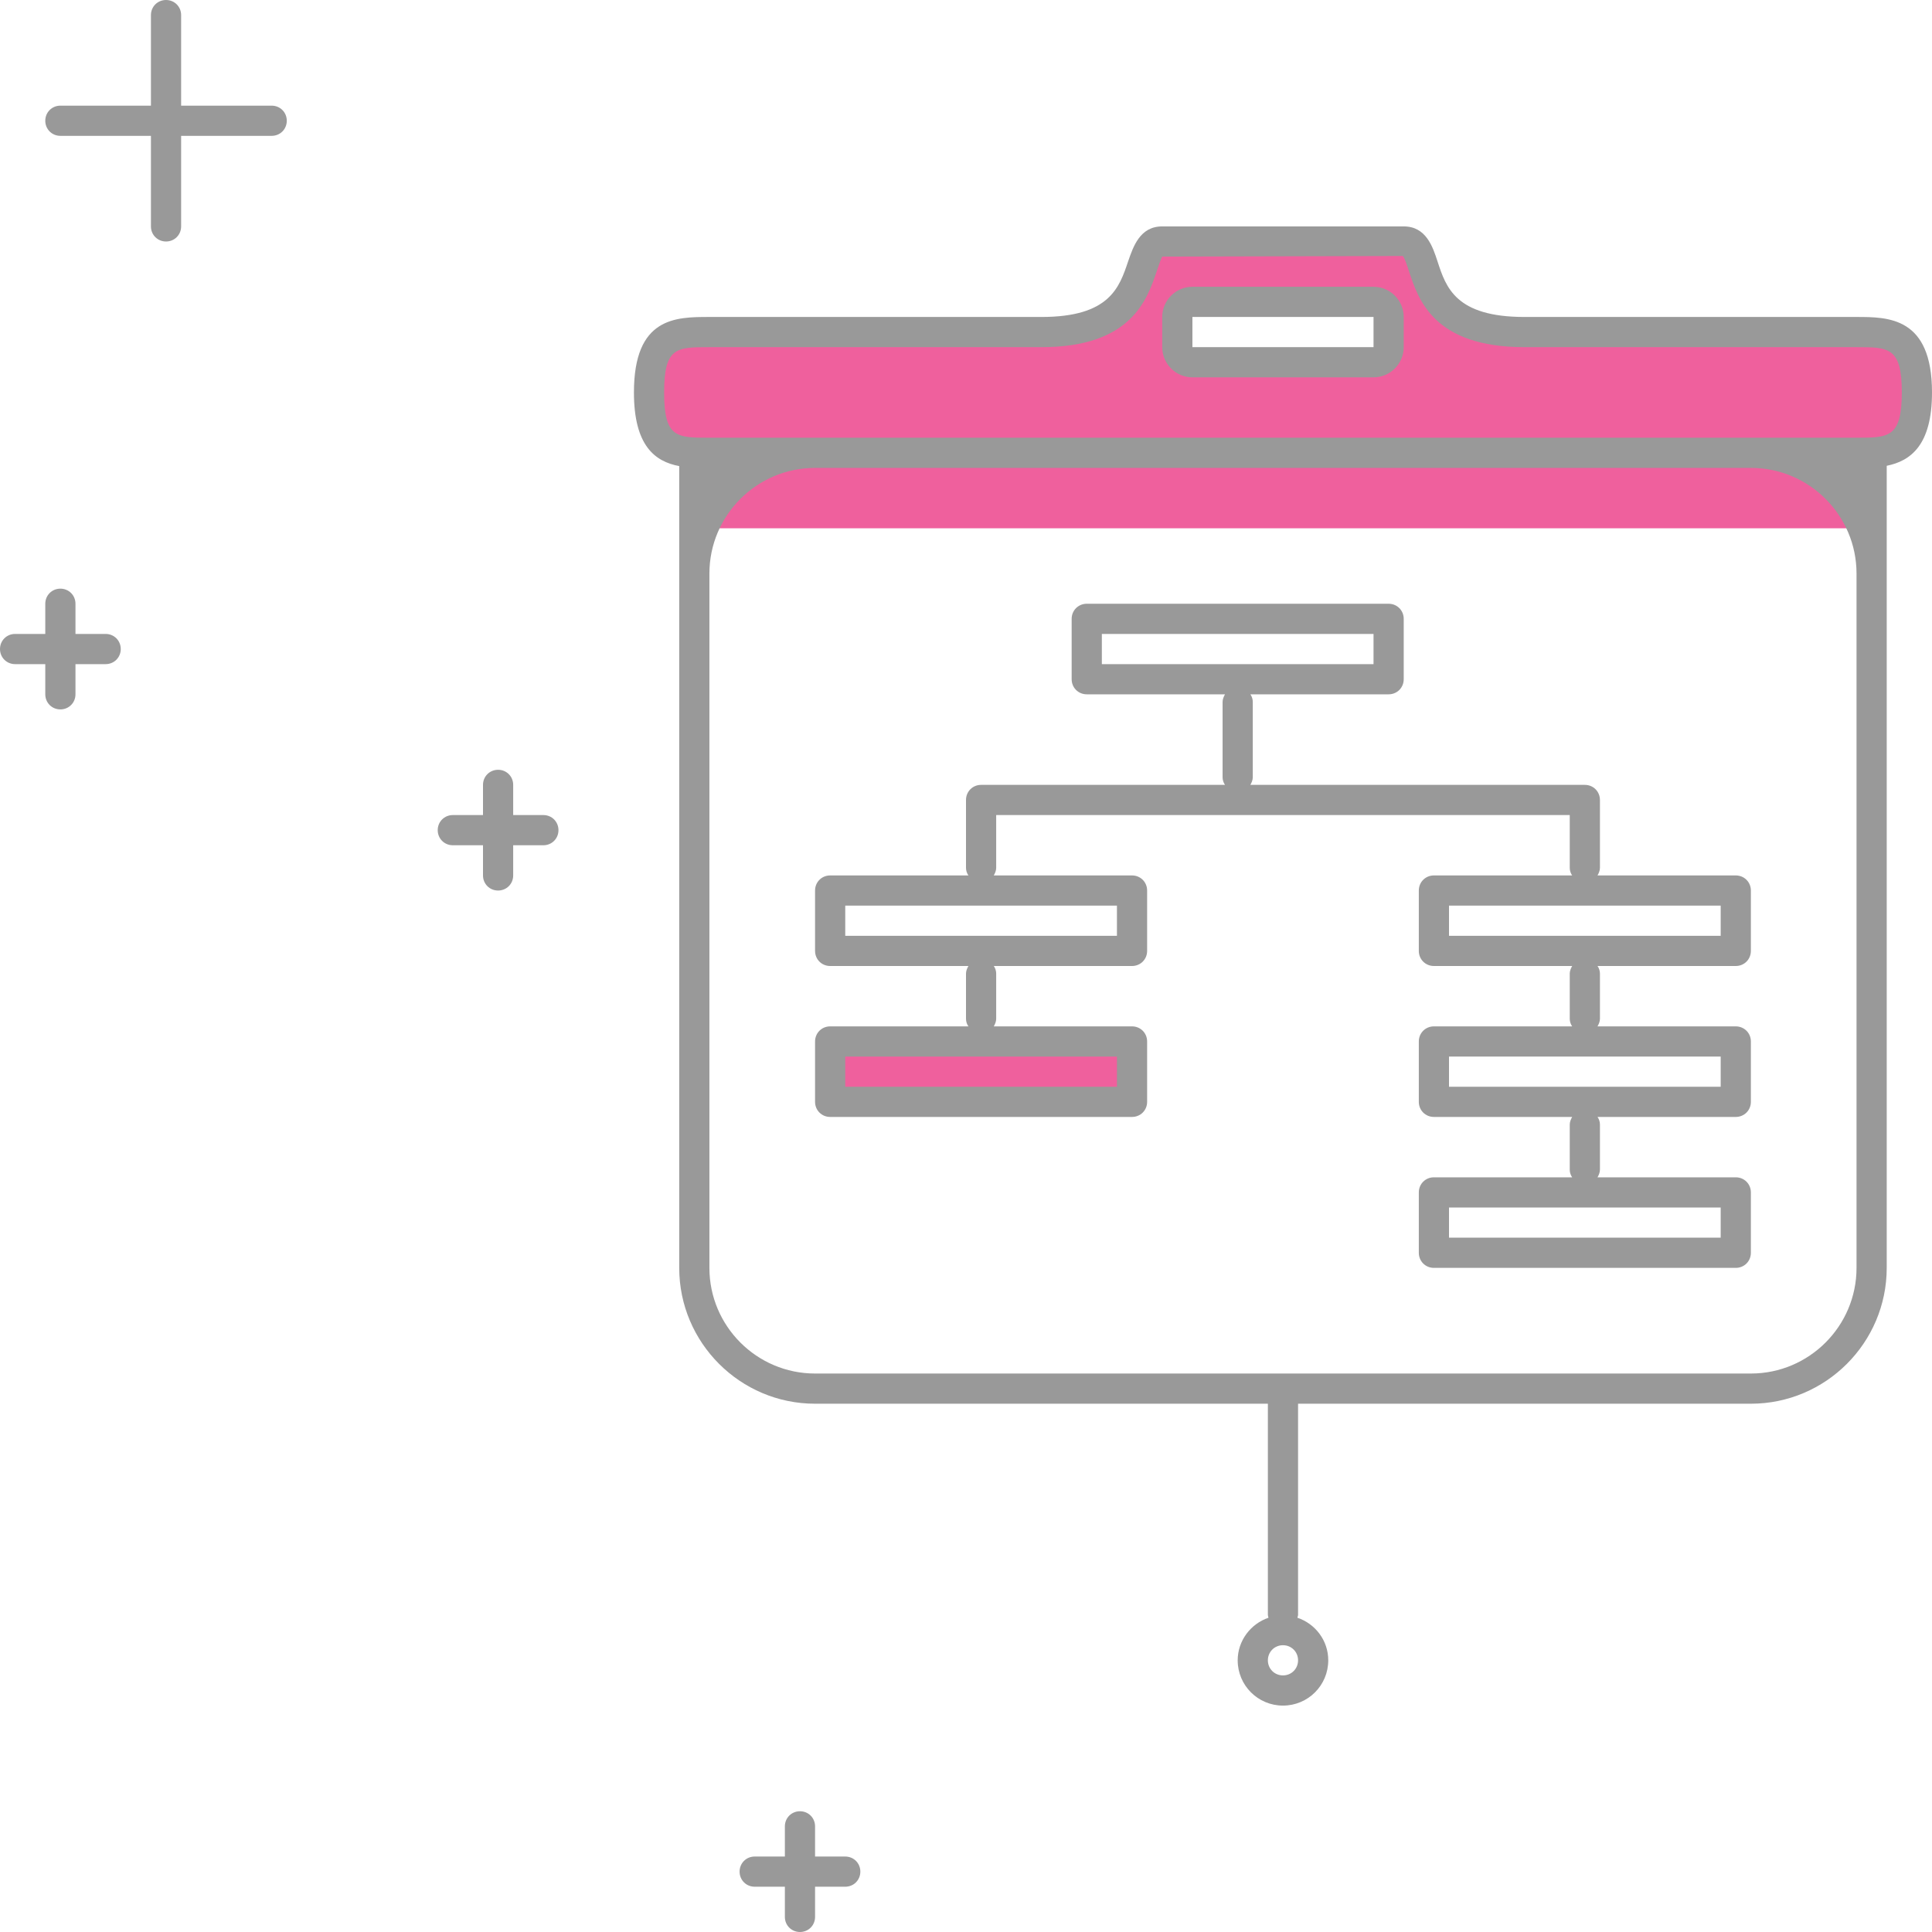
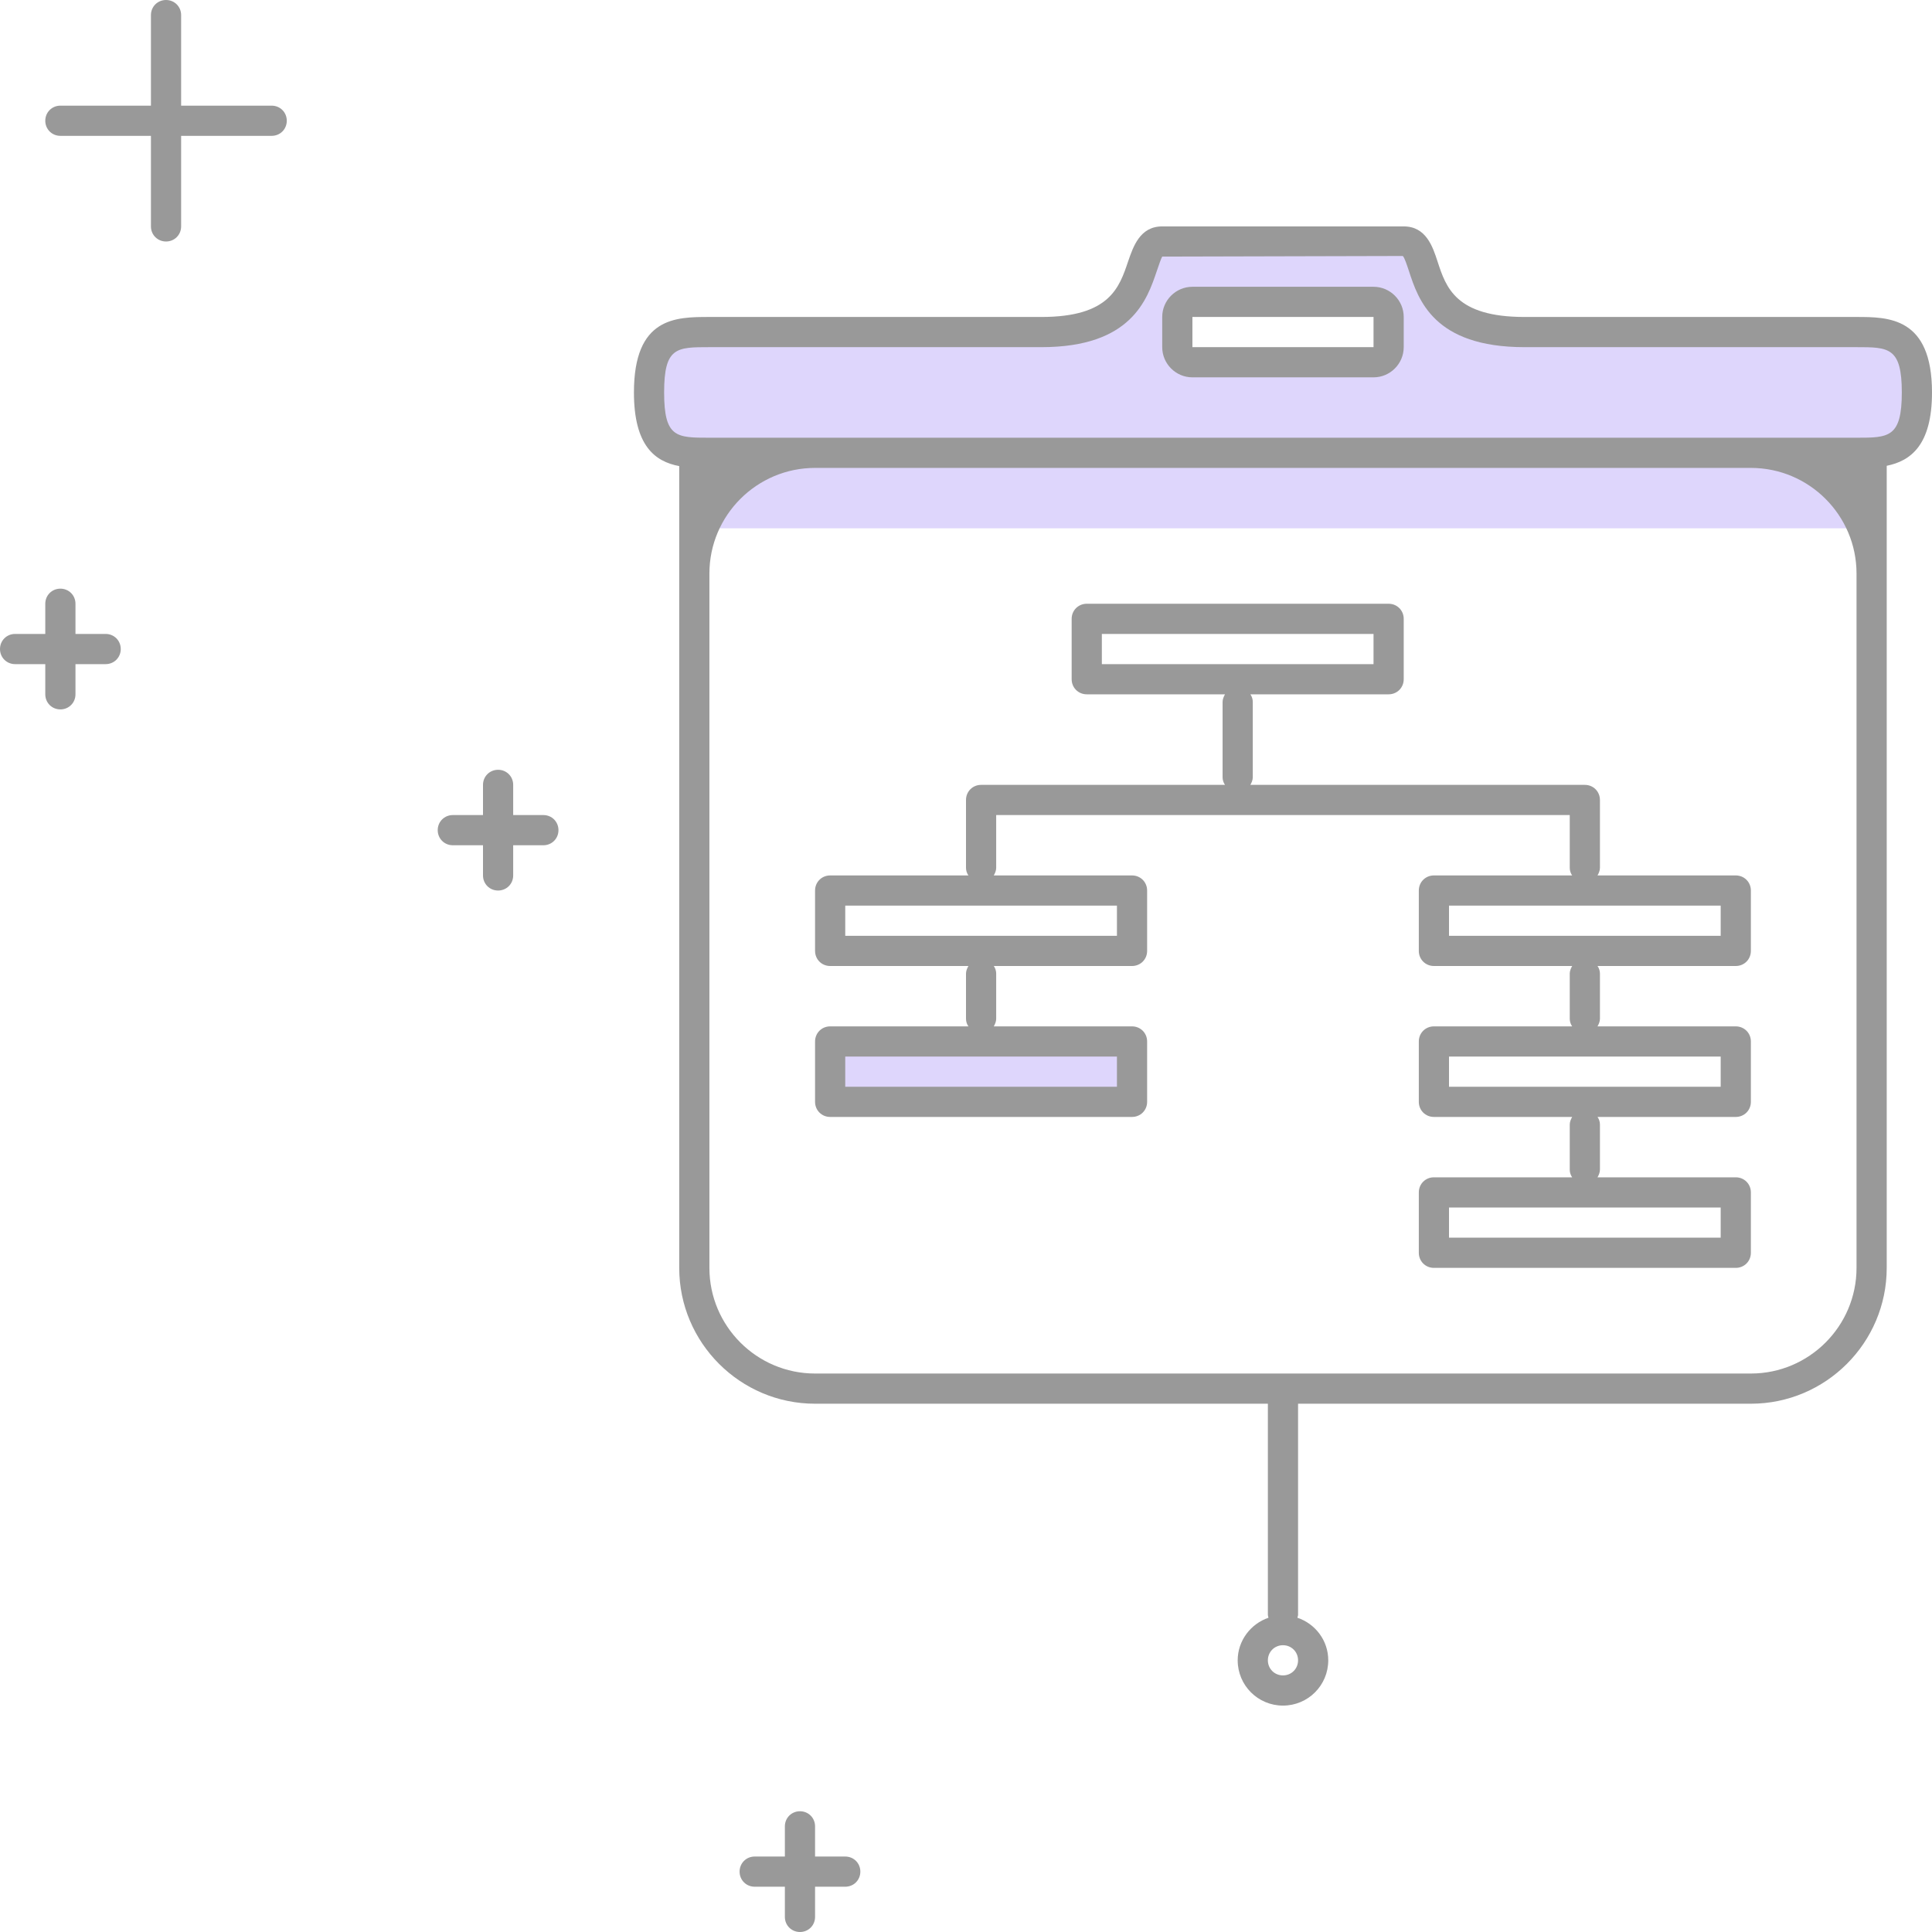
<svg xmlns="http://www.w3.org/2000/svg" id="illustartions" viewBox="0 0 64 64">
  <defs>
    <style>
      .cls-1 {
-         fill: #ef609d;
+         fill: #ded6fc;
      }

      .cls-2 {
        fill: #999;
      }
    </style>
  </defs>
  <g id="whiteboard_dis">
    <rect class="cls-1" x="27.5" y="34.5" width="10" height="2" />
    <g id="illustration_whiteboard">
      <path id="shade" class="cls-1" d="M63.5,13c0-1.97-.9-2-2-2h-11c-4.03,0-2.9-3-4-3h-8c-1.1,0,0,3-4,3h-11c-1.1,0-2,0-2,2,0,1.68.64,1.95,1.5,1.99v2.51h39v-2.51c.86-.05,1.5-.33,1.5-1.99ZM39,10.5c0-.28.23-.5.5-.5h6c.27,0,.5.22.5.5v1c0,.27-.23.5-.5.5h-6c-.27,0-.5-.23-.5-.5v-1Z" />
      <path class="cls-2" d="M64,13c0-2.5-1.45-2.5-2.5-2.5h-11c-2.28,0-2.6-.98-2.88-1.84-.16-.49-.38-1.16-1.12-1.16h-8c-.74,0-.96.67-1.13,1.16-.29.86-.61,1.84-2.87,1.84h-11c-1.11,0-2.5,0-2.5,2.5,0,1.77.7,2.29,1.5,2.44v26.56c0,2.48,2.02,4.5,4.5,4.5h15v7s.01.06.02.09c-.59.2-1.02.76-1.02,1.41,0,.83.67,1.5,1.5,1.5s1.5-.67,1.5-1.5c0-.66-.43-1.21-1.02-1.41,0-.03.02-.06.02-.09v-7h15c2.48,0,4.5-2.02,4.5-4.5V15.43c.79-.16,1.5-.68,1.5-2.43ZM43,55c0,.28-.22.5-.5.5s-.5-.22-.5-.5.22-.5.5-.5.5.22.5.5ZM61.5,42c0,1.93-1.57,3.5-3.5,3.5h-31c-1.93,0-3.5-1.57-3.5-3.5v-23c0-1.93,1.57-3.5,3.5-3.5h31c1.93,0,3.5,1.57,3.5,3.5v23ZM61.5,14.5H23.5c-1.09,0-1.5,0-1.5-1.5s.41-1.5,1.5-1.5h11c2.98,0,3.5-1.58,3.82-2.52.06-.18.15-.44.18-.48l7.97-.02c.06.06.14.31.2.49.31.95.82,2.53,3.83,2.53h11c1.06,0,1.5,0,1.5,1.5s-.44,1.5-1.5,1.5Z" />
      <path class="cls-2" d="M45.5,9.5h-6c-.55,0-1,.45-1,1v1c0,.55.45,1,1,1h6c.55,0,1-.45,1-1v-1c0-.55-.45-1-1-1ZM45.5,11.5h-6v-1h6v1Z" />
      <path id="plus" class="cls-2" d="M3.5,21h-1v-1c0-.28-.22-.5-.5-.5s-.5.22-.5.5v1h-1c-.28,0-.5.22-.5.5s.22.5.5.5h1v1c0,.28.22.5.5.5s.5-.22.5-.5v-1h1c.28,0,.5-.22.5-.5s-.22-.5-.5-.5Z" />
      <path id="plus-2" data-name="plus" class="cls-2" d="M28,61.5h-1v-1c0-.28-.22-.5-.5-.5s-.5.22-.5.5v1h-1c-.28,0-.5.22-.5.5s.22.5.5.5h1v1c0,.28.22.5.5.5s.5-.22.5-.5v-1h1c.28,0,.5-.22.5-.5s-.22-.5-.5-.5Z" />
      <path id="plus-3" data-name="plus" class="cls-2" d="M9,3.5h-3V.5c0-.28-.22-.5-.5-.5s-.5.22-.5.5v3H2c-.28,0-.5.22-.5.5s.22.5.5.5h3v3c0,.28.22.5.5.5s.5-.22.5-.5v-3h3c.28,0,.5-.22.5-.5s-.22-.5-.5-.5Z" />
      <path id="plus-4" data-name="plus" class="cls-2" d="M18,27h-1v-1c0-.28-.22-.5-.5-.5s-.5.22-.5.5v1h-1c-.28,0-.5.22-.5.5s.22.5.5.5h1v1c0,.28.22.5.5.5s.5-.22.5-.5v-1h1c.28,0,.5-.22.5-.5s-.22-.5-.5-.5Z" />
    </g>
    <g id="steps">
      <path class="cls-2" d="M58,31.5v-2c0-.28-.22-.5-.5-.5h-4.58c.04-.07.08-.16.08-.25v-2.25c0-.28-.22-.5-.5-.5h-11.08c.04-.07.08-.16.08-.25v-2.5c0-.09-.03-.18-.08-.25h4.58c.28,0,.5-.22.5-.5v-2c0-.28-.22-.5-.5-.5h-10c-.28,0-.5.22-.5.5v2c0,.28.22.5.5.5h4.58c-.04.07-.08.16-.08.25v2.5c0,.09.03.18.08.25h-8.08c-.28,0-.5.22-.5.5v2.25c0,.09.03.18.08.25h-4.58c-.28,0-.5.22-.5.5v2c0,.28.22.5.5.5h4.58c-.04.07-.08.16-.08.25v1.5c0,.09.03.18.08.25h-4.58c-.28,0-.5.22-.5.5v2c0,.28.22.5.5.5h10c.28,0,.5-.22.5-.5v-2c0-.28-.22-.5-.5-.5h-4.58c.04-.07.08-.16.08-.25v-1.5c0-.09-.03-.18-.08-.25h4.58c.28,0,.5-.22.5-.5v-2c0-.28-.22-.5-.5-.5h-4.58c.04-.07.08-.16.08-.25v-1.75h19v1.75c0,.09.03.18.08.25h-4.58c-.28,0-.5.22-.5.5v2c0,.28.22.5.5.5h4.58c-.04.07-.08.16-.08.25v1.5c0,.09.03.18.08.25h-4.58c-.28,0-.5.22-.5.5v2c0,.28.22.5.5.5h4.58c-.04.07-.08.16-.08.25v1.5c0,.09.03.18.08.25h-4.58c-.28,0-.5.22-.5.5v2c0,.28.22.5.5.5h10c.28,0,.5-.22.5-.5v-2c0-.28-.22-.5-.5-.5h-4.58c.04-.07.08-.16.08-.25v-1.5c0-.09-.03-.18-.08-.25h4.58c.28,0,.5-.22.5-.5v-2c0-.28-.22-.5-.5-.5h-4.58c.04-.07.08-.16.08-.25v-1.5c0-.09-.03-.18-.08-.25h4.58c.28,0,.5-.22.5-.5ZM36.5,21h9v1h-9v-1ZM37,36h-9v-1h9v1ZM37,31h-9v-1h9v1ZM57,41h-9v-1h9v1ZM57,36h-9v-1h9v1ZM57,31h-9v-1h9v1Z" />
    </g>
  </g>
</svg>
